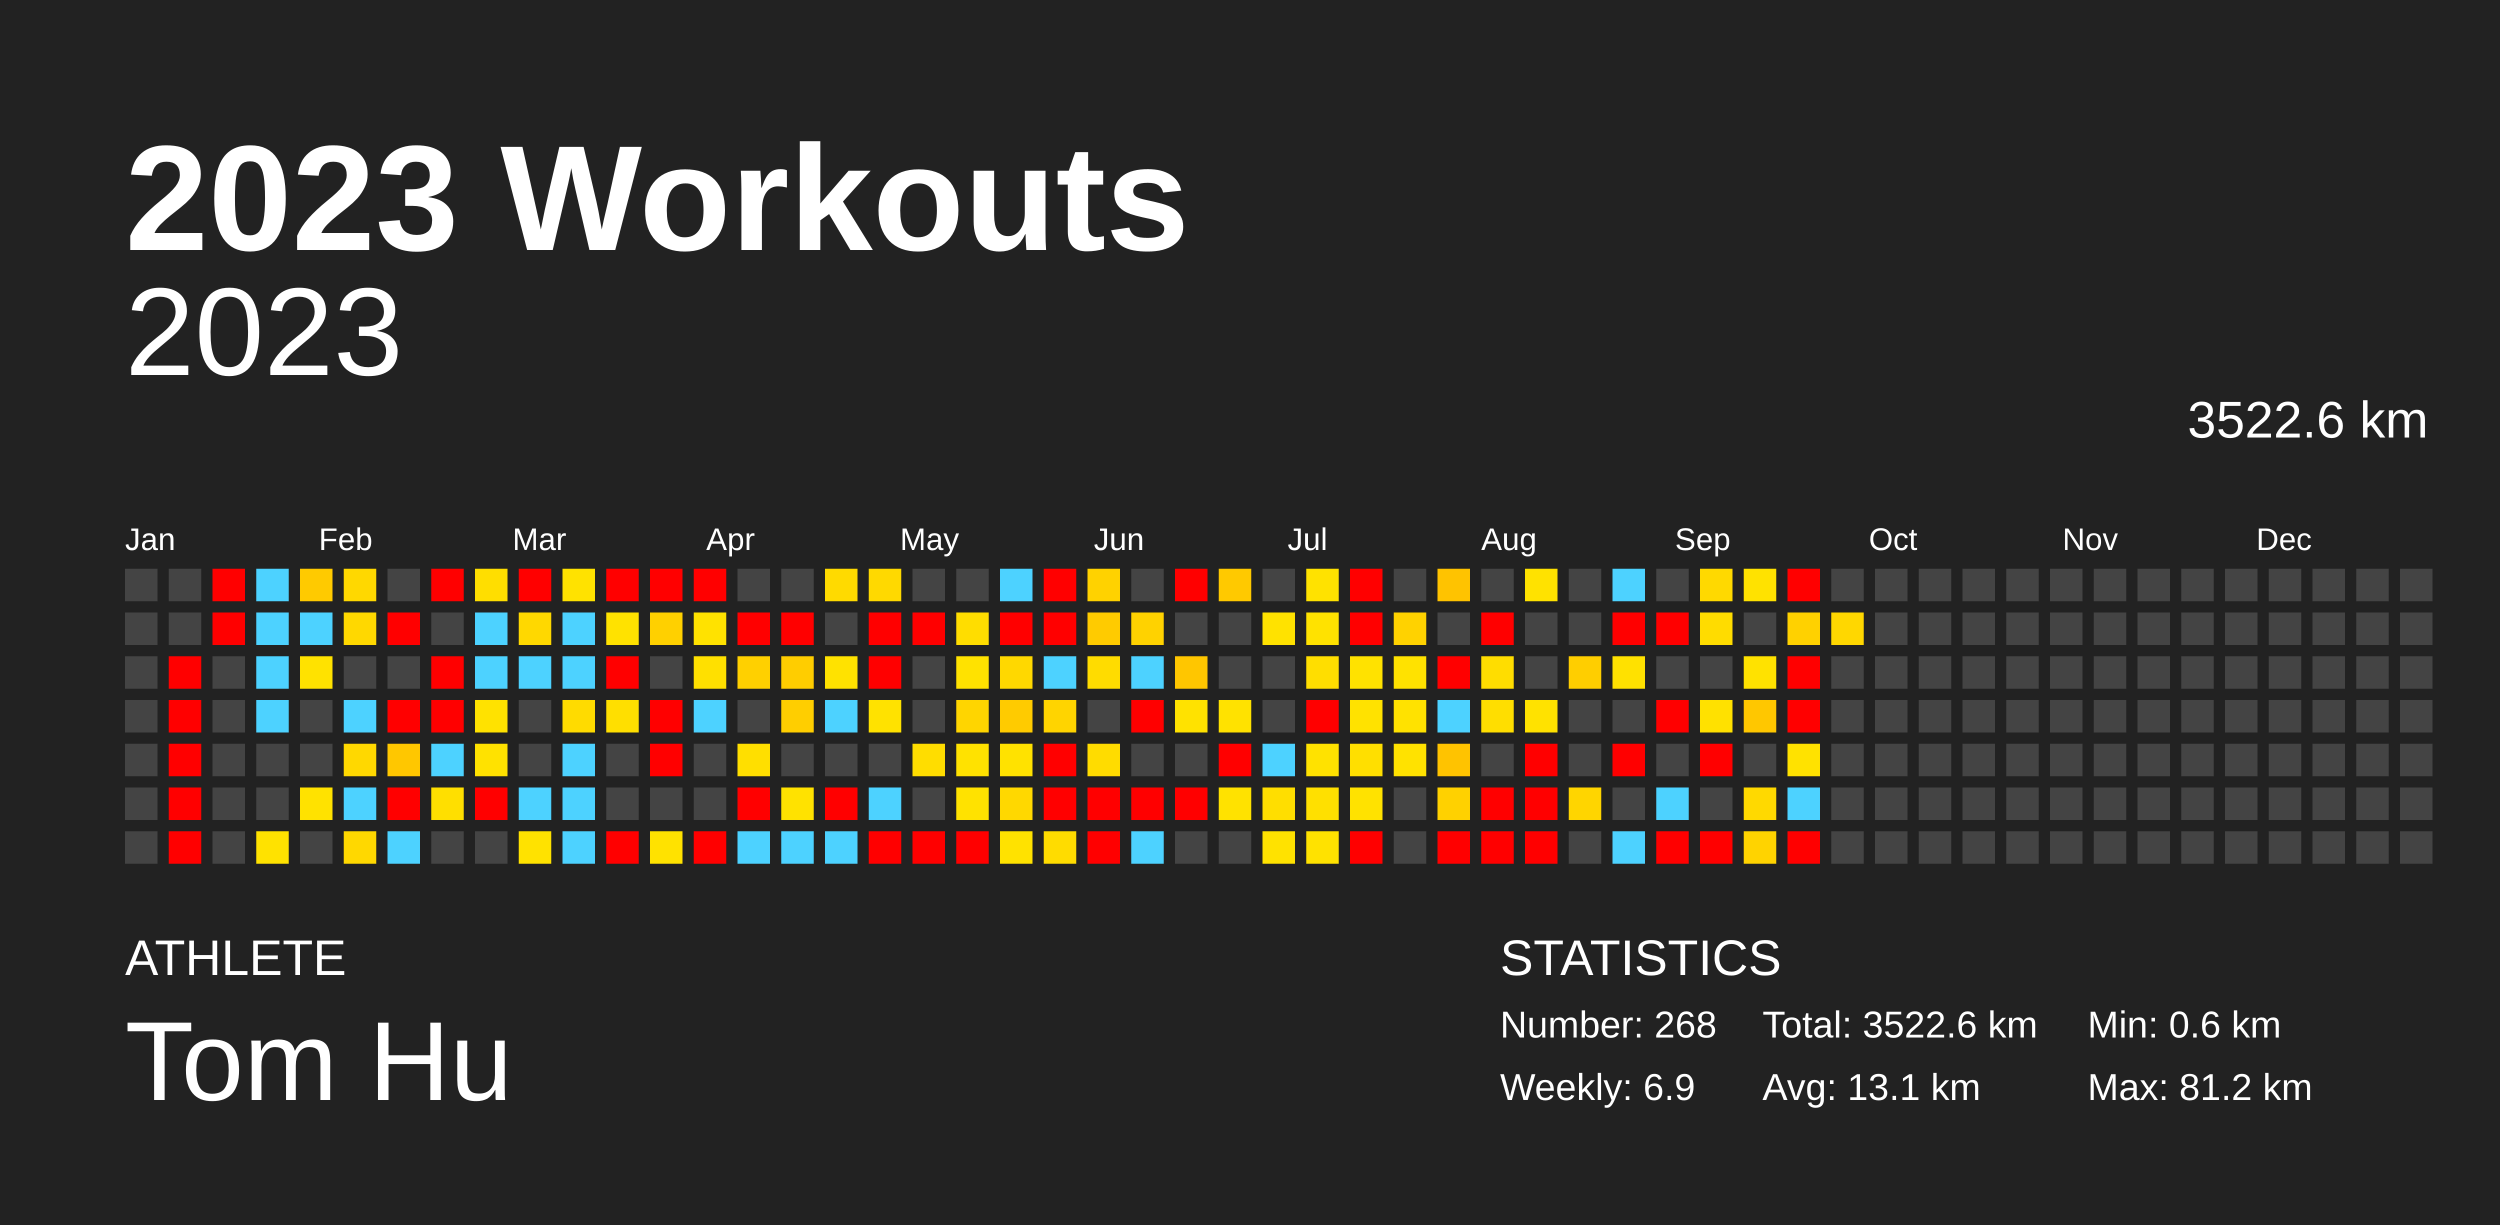
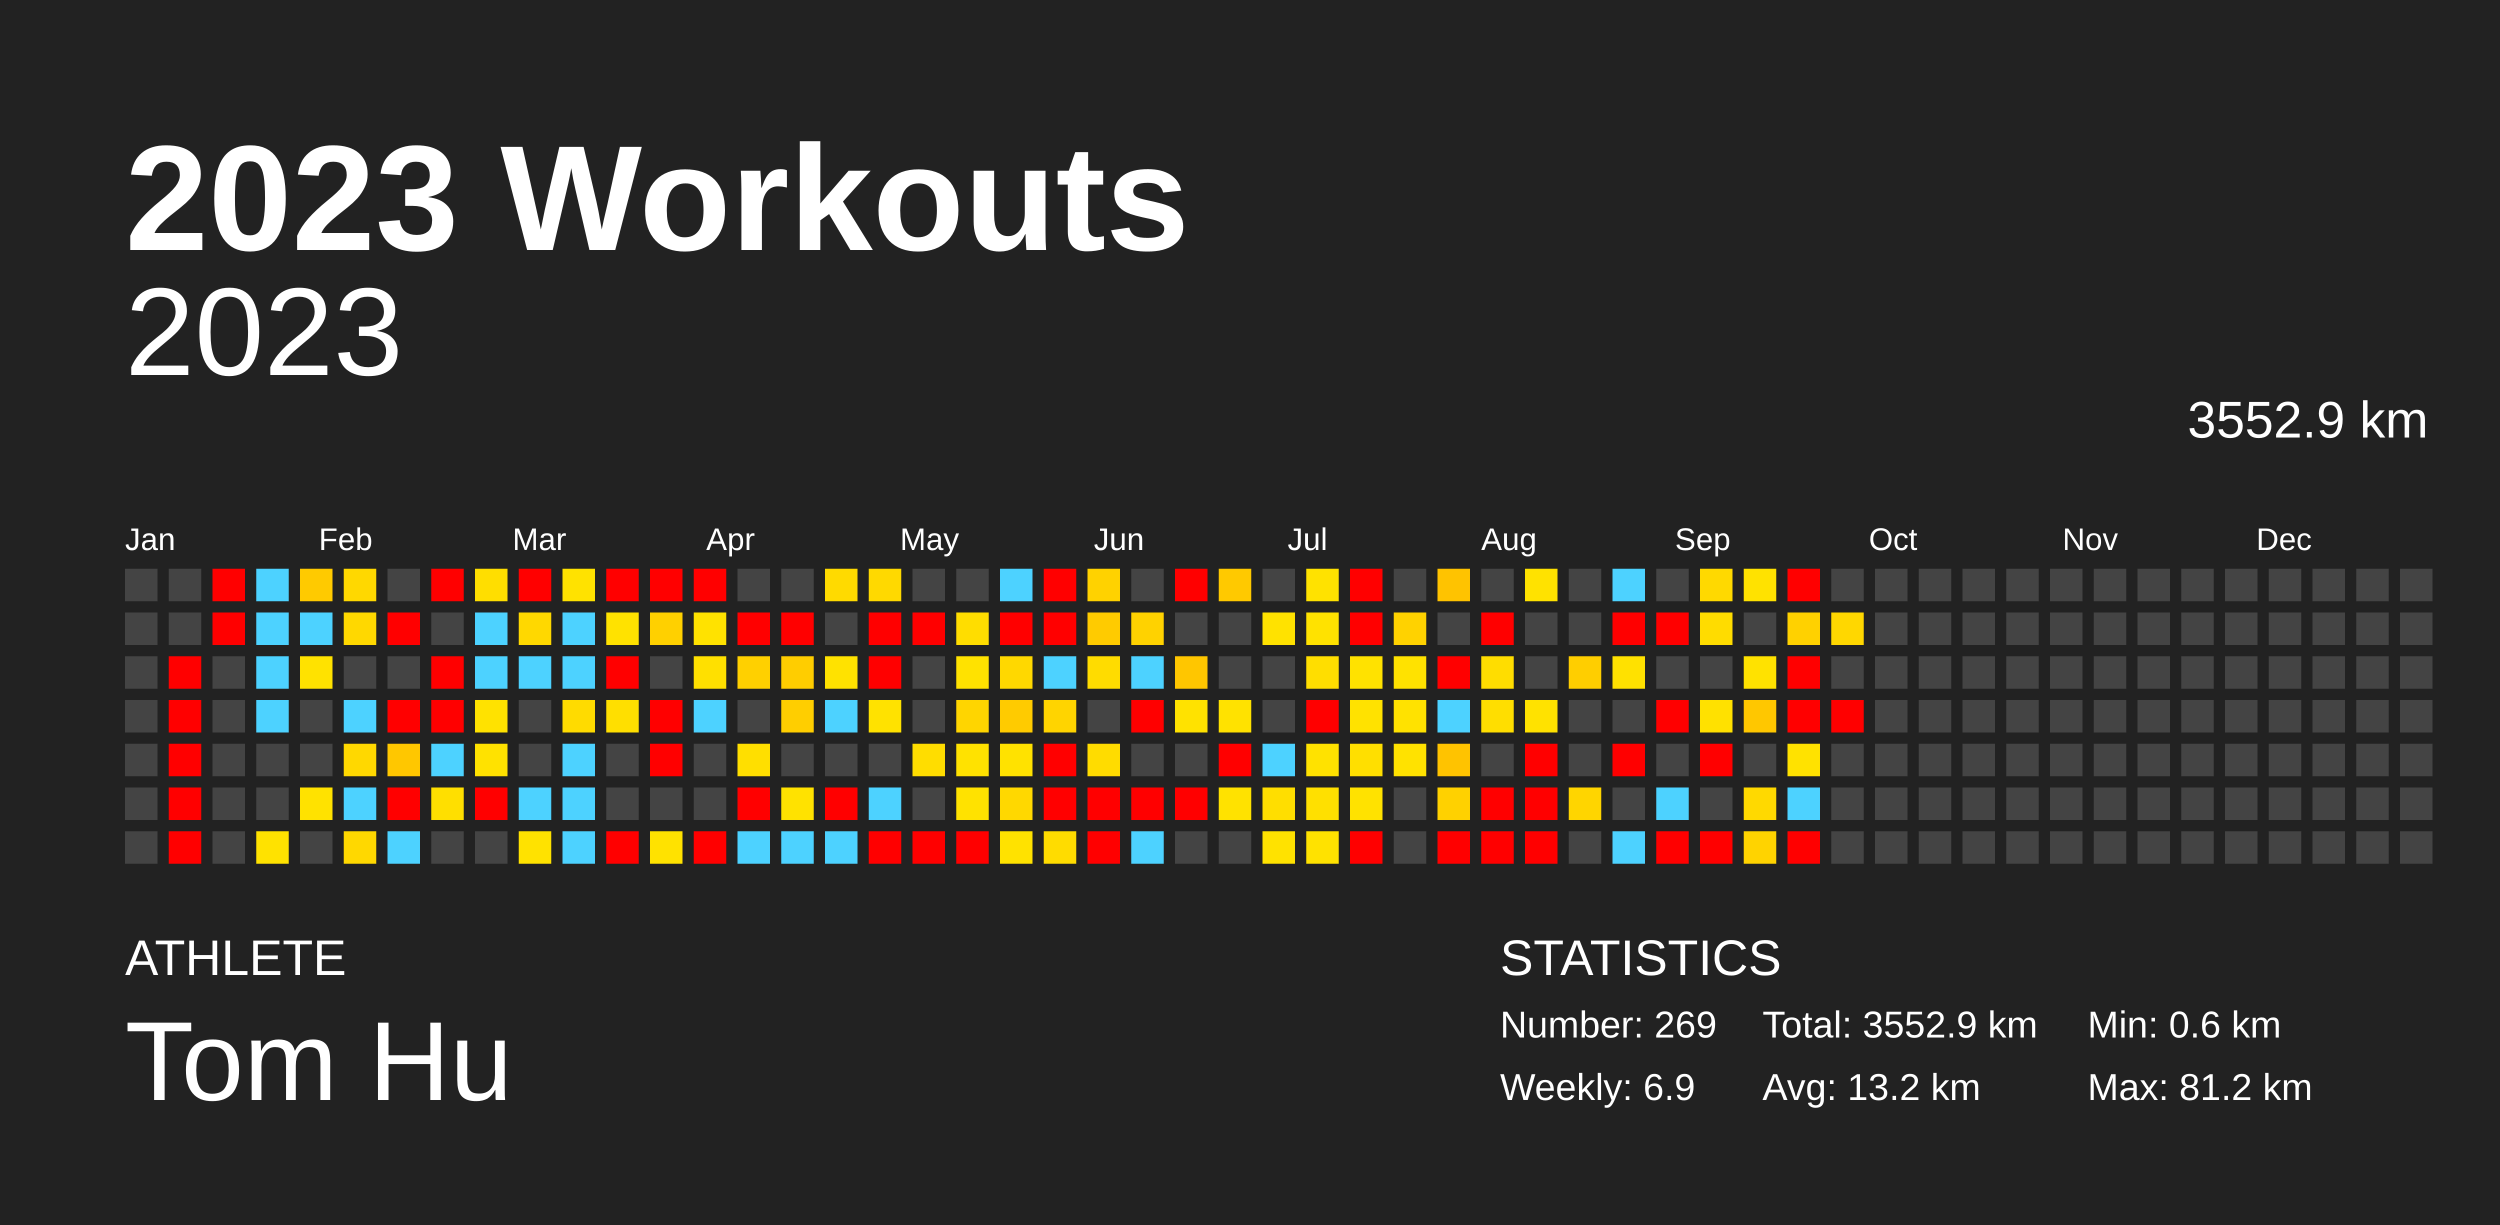
<svg xmlns="http://www.w3.org/2000/svg" baseProfile="full" height="98mm" version="1.1" viewBox="0,0,200,98" width="200mm">
  <defs />
  <rect fill="#222222" height="98" width="200" x="0" y="0" />
  <text fill="#FFFFFF" style="font-size:12px; font-family:Arial; font-weight:bold;" x="10" y="20">2023 Workouts</text>
  <text fill="#FFFFFF" style="font-size:4px; font-family:Arial" x="10" y="78">ATHLETE</text>
  <text fill="#FFFFFF" style="font-size:9px; font-family:Arial" x="10" y="88">Tom Hu</text>
  <text fill="#FFFFFF" style="font-size:4px; font-family:Arial" x="120" y="78">STATISTICS</text>
-   <text fill="#FFFFFF" style="font-size:3px; font-family:Arial" x="120" y="83">Number: 268</text>
+   <text fill="#FFFFFF" style="font-size:3px; font-family:Arial" x="120" y="83">Number: 269</text>
  <text fill="#FFFFFF" style="font-size:3px; font-family:Arial" x="120" y="88">Weekly: 6.9</text>
-   <text fill="#FFFFFF" style="font-size:3px; font-family:Arial" x="141" y="83">Total: 3522.6 km</text>
-   <text fill="#FFFFFF" style="font-size:3px; font-family:Arial" x="141" y="88">Avg: 13.1 km</text>
+   <text fill="#FFFFFF" style="font-size:3px; font-family:Arial" x="141" y="83">Total: 3552.9 km</text>
+   <text fill="#FFFFFF" style="font-size:3px; font-family:Arial" x="141" y="88">Avg: 13.2 km</text>
  <text fill="#FFFFFF" style="font-size:3px; font-family:Arial" x="167" y="83">Min: 0.6 km</text>
  <text fill="#FFFFFF" style="font-size:3px; font-family:Arial" x="167" y="88">Max: 81.2 km</text>
  <text alignment-baseline="hanging" fill="#FFFFFF" style="font-size:10.0px; font-family:Arial;" x="10" y="30">2023</text>
-   <text alignment-baseline="hanging" fill="#FFFFFF" style="font-size:4.125px; font-family:Arial;" x="175" y="35">3522.6 km</text>
+   <text alignment-baseline="hanging" fill="#FFFFFF" style="font-size:4.125px; font-family:Arial;" x="175" y="35">3552.9 km</text>
  <text fill="#FFFFFF" style="font-size:2.5px; font-family:Arial" x="10.0" y="44">Jan</text>
  <text fill="#FFFFFF" style="font-size:2.5px; font-family:Arial" x="25.5" y="44">Feb</text>
  <text fill="#FFFFFF" style="font-size:2.5px; font-family:Arial" x="41.0" y="44">Mar</text>
  <text fill="#FFFFFF" style="font-size:2.5px; font-family:Arial" x="56.5" y="44">Apr</text>
  <text fill="#FFFFFF" style="font-size:2.5px; font-family:Arial" x="72.0" y="44">May</text>
  <text fill="#FFFFFF" style="font-size:2.5px; font-family:Arial" x="87.5" y="44">Jun</text>
  <text fill="#FFFFFF" style="font-size:2.5px; font-family:Arial" x="103.0" y="44">Jul</text>
  <text fill="#FFFFFF" style="font-size:2.5px; font-family:Arial" x="118.5" y="44">Aug</text>
  <text fill="#FFFFFF" style="font-size:2.5px; font-family:Arial" x="134.0" y="44">Sep</text>
  <text fill="#FFFFFF" style="font-size:2.5px; font-family:Arial" x="149.5" y="44">Oct</text>
  <text fill="#FFFFFF" style="font-size:2.5px; font-family:Arial" x="165.0" y="44">Nov</text>
  <text fill="#FFFFFF" style="font-size:2.5px; font-family:Arial" x="180.5" y="44">Dec</text>
  <rect fill="#444444" height="2.6" width="2.6" x="10.0" y="45.5" />
  <rect fill="#444444" height="2.6" width="2.6" x="10.0" y="49.0" />
  <rect fill="#444444" height="2.6" width="2.6" x="10.0" y="52.5" />
  <rect fill="#444444" height="2.6" width="2.6" x="10.0" y="56.0" />
  <rect fill="#444444" height="2.6" width="2.6" x="10.0" y="59.5" />
  <rect fill="#444444" height="2.6" width="2.6" x="10.0" y="63.0" />
  <rect fill="#444444" height="2.6" width="2.6" x="10.0" y="66.5" />
  <rect fill="#444444" height="2.6" width="2.6" x="13.5" y="45.5" />
  <rect fill="#444444" height="2.6" width="2.6" x="13.5" y="49.0" />
  <rect fill="red" height="2.6" width="2.6" x="13.5" y="52.5" />
  <rect fill="red" height="2.6" width="2.6" x="13.5" y="56.0" />
  <rect fill="red" height="2.6" width="2.6" x="13.5" y="59.5" />
  <rect fill="red" height="2.6" width="2.6" x="13.5" y="63.0" />
  <rect fill="red" height="2.6" width="2.6" x="13.5" y="66.5" />
  <rect fill="red" height="2.6" width="2.6" x="17.0" y="45.5" />
  <rect fill="red" height="2.6" width="2.6" x="17.0" y="49.0" />
  <rect fill="#444444" height="2.6" width="2.6" x="17.0" y="52.5" />
  <rect fill="#444444" height="2.6" width="2.6" x="17.0" y="56.0" />
  <rect fill="#444444" height="2.6" width="2.6" x="17.0" y="59.5" />
  <rect fill="#444444" height="2.6" width="2.6" x="17.0" y="63.0" />
  <rect fill="#444444" height="2.6" width="2.6" x="17.0" y="66.5" />
  <rect fill="#4dd2ff" height="2.6" width="2.6" x="20.5" y="45.5" />
  <rect fill="#4dd2ff" height="2.6" width="2.6" x="20.5" y="49.0" />
  <rect fill="#4dd2ff" height="2.6" width="2.6" x="20.5" y="52.5" />
  <rect fill="#4dd2ff" height="2.6" width="2.6" x="20.5" y="56.0" />
  <rect fill="#444444" height="2.6" width="2.6" x="20.5" y="59.5" />
  <rect fill="#444444" height="2.6" width="2.6" x="20.5" y="63.0" />
  <rect fill="#ffe200" height="2.6" width="2.6" x="20.5" y="66.5" />
  <rect fill="#ffca00" height="2.6" width="2.6" x="24.0" y="45.5" />
  <rect fill="#4dd2ff" height="2.6" width="2.6" x="24.0" y="49.0" />
  <rect fill="#ffe200" height="2.6" width="2.6" x="24.0" y="52.5" />
  <rect fill="#444444" height="2.6" width="2.6" x="24.0" y="56.0" />
  <rect fill="#444444" height="2.6" width="2.6" x="24.0" y="59.5" />
  <rect fill="#ffe200" height="2.6" width="2.6" x="24.0" y="63.0" />
  <rect fill="#444444" height="2.6" width="2.6" x="24.0" y="66.5" />
  <rect fill="#ffd800" height="2.6" width="2.6" x="27.5" y="45.5" />
  <rect fill="#ffd800" height="2.6" width="2.6" x="27.5" y="49.0" />
  <rect fill="#444444" height="2.6" width="2.6" x="27.5" y="52.5" />
  <rect fill="#4dd2ff" height="2.6" width="2.6" x="27.5" y="56.0" />
  <rect fill="#ffd800" height="2.6" width="2.6" x="27.5" y="59.5" />
  <rect fill="#4dd2ff" height="2.6" width="2.6" x="27.5" y="63.0" />
  <rect fill="#ffd800" height="2.6" width="2.6" x="27.5" y="66.5" />
  <rect fill="#444444" height="2.6" width="2.6" x="31.0" y="45.5" />
  <rect fill="red" height="2.6" width="2.6" x="31.0" y="49.0" />
  <rect fill="#444444" height="2.6" width="2.6" x="31.0" y="52.5" />
  <rect fill="red" height="2.6" width="2.6" x="31.0" y="56.0" />
  <rect fill="#ffc700" height="2.6" width="2.6" x="31.0" y="59.5" />
  <rect fill="red" height="2.6" width="2.6" x="31.0" y="63.0" />
  <rect fill="#4dd2ff" height="2.6" width="2.6" x="31.0" y="66.5" />
  <rect fill="red" height="2.6" width="2.6" x="34.5" y="45.5" />
  <rect fill="#444444" height="2.6" width="2.6" x="34.5" y="49.0" />
  <rect fill="red" height="2.6" width="2.6" x="34.5" y="52.5" />
  <rect fill="red" height="2.6" width="2.6" x="34.5" y="56.0" />
  <rect fill="#4dd2ff" height="2.6" width="2.6" x="34.5" y="59.5" />
  <rect fill="#ffdf00" height="2.6" width="2.6" x="34.5" y="63.0" />
  <rect fill="#444444" height="2.6" width="2.6" x="34.5" y="66.5" />
  <rect fill="#ffde00" height="2.6" width="2.6" x="38.0" y="45.5" />
  <rect fill="#4dd2ff" height="2.6" width="2.6" x="38.0" y="49.0" />
  <rect fill="#4dd2ff" height="2.6" width="2.6" x="38.0" y="52.5" />
  <rect fill="#ffe200" height="2.6" width="2.6" x="38.0" y="56.0" />
  <rect fill="#ffe200" height="2.6" width="2.6" x="38.0" y="59.5" />
  <rect fill="red" height="2.6" width="2.6" x="38.0" y="63.0" />
  <rect fill="#444444" height="2.6" width="2.6" x="38.0" y="66.5" />
  <rect fill="red" height="2.6" width="2.6" x="41.5" y="45.5" />
  <rect fill="#ffd800" height="2.6" width="2.6" x="41.5" y="49.0" />
  <rect fill="#4dd2ff" height="2.6" width="2.6" x="41.5" y="52.5" />
  <rect fill="#444444" height="2.6" width="2.6" x="41.5" y="56.0" />
  <rect fill="#444444" height="2.6" width="2.6" x="41.5" y="59.5" />
  <rect fill="#4dd2ff" height="2.6" width="2.6" x="41.5" y="63.0" />
  <rect fill="#ffe200" height="2.6" width="2.6" x="41.5" y="66.5" />
  <rect fill="#ffe200" height="2.6" width="2.6" x="45.0" y="45.5" />
  <rect fill="#4dd2ff" height="2.6" width="2.6" x="45.0" y="49.0" />
  <rect fill="#4dd2ff" height="2.6" width="2.6" x="45.0" y="52.5" />
  <rect fill="#ffdb00" height="2.6" width="2.6" x="45.0" y="56.0" />
  <rect fill="#4dd2ff" height="2.6" width="2.6" x="45.0" y="59.5" />
  <rect fill="#4dd2ff" height="2.6" width="2.6" x="45.0" y="63.0" />
  <rect fill="#4dd2ff" height="2.6" width="2.6" x="45.0" y="66.5" />
  <rect fill="red" height="2.6" width="2.6" x="48.5" y="45.5" />
  <rect fill="#ffe200" height="2.6" width="2.6" x="48.5" y="49.0" />
  <rect fill="red" height="2.6" width="2.6" x="48.5" y="52.5" />
  <rect fill="#ffdf00" height="2.6" width="2.6" x="48.5" y="56.0" />
  <rect fill="#444444" height="2.6" width="2.6" x="48.5" y="59.5" />
  <rect fill="#444444" height="2.6" width="2.6" x="48.5" y="63.0" />
  <rect fill="red" height="2.6" width="2.6" x="48.5" y="66.5" />
  <rect fill="red" height="2.6" width="2.6" x="52.0" y="45.5" />
  <rect fill="#ffd000" height="2.6" width="2.6" x="52.0" y="49.0" />
  <rect fill="#444444" height="2.6" width="2.6" x="52.0" y="52.5" />
  <rect fill="red" height="2.6" width="2.6" x="52.0" y="56.0" />
  <rect fill="red" height="2.6" width="2.6" x="52.0" y="59.5" />
  <rect fill="#444444" height="2.6" width="2.6" x="52.0" y="63.0" />
  <rect fill="#ffe200" height="2.6" width="2.6" x="52.0" y="66.5" />
  <rect fill="red" height="2.6" width="2.6" x="55.5" y="45.5" />
  <rect fill="#ffe200" height="2.6" width="2.6" x="55.5" y="49.0" />
  <rect fill="#ffe000" height="2.6" width="2.6" x="55.5" y="52.5" />
  <rect fill="#4dd2ff" height="2.6" width="2.6" x="55.5" y="56.0" />
  <rect fill="#444444" height="2.6" width="2.6" x="55.5" y="59.5" />
  <rect fill="#444444" height="2.6" width="2.6" x="55.5" y="63.0" />
  <rect fill="red" height="2.6" width="2.6" x="55.5" y="66.5" />
  <rect fill="#444444" height="2.6" width="2.6" x="59.0" y="45.5" />
  <rect fill="red" height="2.6" width="2.6" x="59.0" y="49.0" />
  <rect fill="#ffd000" height="2.6" width="2.6" x="59.0" y="52.5" />
  <rect fill="#444444" height="2.6" width="2.6" x="59.0" y="56.0" />
  <rect fill="#ffdf00" height="2.6" width="2.6" x="59.0" y="59.5" />
  <rect fill="red" height="2.6" width="2.6" x="59.0" y="63.0" />
  <rect fill="#4dd2ff" height="2.6" width="2.6" x="59.0" y="66.5" />
  <rect fill="#444444" height="2.6" width="2.6" x="62.5" y="45.5" />
  <rect fill="red" height="2.6" width="2.6" x="62.5" y="49.0" />
  <rect fill="#ffcd00" height="2.6" width="2.6" x="62.5" y="52.5" />
  <rect fill="#ffce00" height="2.6" width="2.6" x="62.5" y="56.0" />
  <rect fill="#444444" height="2.6" width="2.6" x="62.5" y="59.5" />
  <rect fill="#ffe200" height="2.6" width="2.6" x="62.5" y="63.0" />
  <rect fill="#4dd2ff" height="2.6" width="2.6" x="62.5" y="66.5" />
  <rect fill="#ffda00" height="2.6" width="2.6" x="66.0" y="45.5" />
  <rect fill="#444444" height="2.6" width="2.6" x="66.0" y="49.0" />
  <rect fill="#ffe200" height="2.6" width="2.6" x="66.0" y="52.5" />
  <rect fill="#4dd2ff" height="2.6" width="2.6" x="66.0" y="56.0" />
  <rect fill="#444444" height="2.6" width="2.6" x="66.0" y="59.5" />
  <rect fill="red" height="2.6" width="2.6" x="66.0" y="63.0" />
  <rect fill="#4dd2ff" height="2.6" width="2.6" x="66.0" y="66.5" />
  <rect fill="#ffd900" height="2.6" width="2.6" x="69.5" y="45.5" />
  <rect fill="red" height="2.6" width="2.6" x="69.5" y="49.0" />
  <rect fill="red" height="2.6" width="2.6" x="69.5" y="52.5" />
  <rect fill="#ffe200" height="2.6" width="2.6" x="69.5" y="56.0" />
  <rect fill="#444444" height="2.6" width="2.6" x="69.5" y="59.5" />
  <rect fill="#4dd2ff" height="2.6" width="2.6" x="69.5" y="63.0" />
  <rect fill="red" height="2.6" width="2.6" x="69.5" y="66.5" />
  <rect fill="#444444" height="2.6" width="2.6" x="73.0" y="45.5" />
  <rect fill="red" height="2.6" width="2.6" x="73.0" y="49.0" />
  <rect fill="#444444" height="2.6" width="2.6" x="73.0" y="52.5" />
  <rect fill="#444444" height="2.6" width="2.6" x="73.0" y="56.0" />
  <rect fill="#ffdd00" height="2.6" width="2.6" x="73.0" y="59.5" />
  <rect fill="#444444" height="2.6" width="2.6" x="73.0" y="63.0" />
  <rect fill="red" height="2.6" width="2.6" x="73.0" y="66.5" />
  <rect fill="#444444" height="2.6" width="2.6" x="76.5" y="45.5" />
  <rect fill="#ffdd00" height="2.6" width="2.6" x="76.5" y="49.0" />
  <rect fill="#ffe200" height="2.6" width="2.6" x="76.5" y="52.5" />
  <rect fill="#ffd500" height="2.6" width="2.6" x="76.5" y="56.0" />
  <rect fill="#ffe200" height="2.6" width="2.6" x="76.5" y="59.5" />
  <rect fill="#ffe200" height="2.6" width="2.6" x="76.5" y="63.0" />
  <rect fill="red" height="2.6" width="2.6" x="76.5" y="66.5" />
  <rect fill="#4dd2ff" height="2.6" width="2.6" x="80.0" y="45.5" />
  <rect fill="red" height="2.6" width="2.6" x="80.0" y="49.0" />
  <rect fill="#ffd800" height="2.6" width="2.6" x="80.0" y="52.5" />
  <rect fill="#ffcb00" height="2.6" width="2.6" x="80.0" y="56.0" />
  <rect fill="#ffe200" height="2.6" width="2.6" x="80.0" y="59.5" />
  <rect fill="#ffd800" height="2.6" width="2.6" x="80.0" y="63.0" />
  <rect fill="#ffe200" height="2.6" width="2.6" x="80.0" y="66.5" />
  <rect fill="red" height="2.6" width="2.6" x="83.5" y="45.5" />
  <rect fill="red" height="2.6" width="2.6" x="83.5" y="49.0" />
  <rect fill="#4dd2ff" height="2.6" width="2.6" x="83.5" y="52.5" />
  <rect fill="#ffd400" height="2.6" width="2.6" x="83.5" y="56.0" />
  <rect fill="red" height="2.6" width="2.6" x="83.5" y="59.5" />
  <rect fill="red" height="2.6" width="2.6" x="83.5" y="63.0" />
  <rect fill="#ffdc00" height="2.6" width="2.6" x="83.5" y="66.5" />
  <rect fill="#ffd200" height="2.6" width="2.6" x="87.0" y="45.5" />
  <rect fill="#ffcb00" height="2.6" width="2.6" x="87.0" y="49.0" />
  <rect fill="#ffdc00" height="2.6" width="2.6" x="87.0" y="52.5" />
  <rect fill="#444444" height="2.6" width="2.6" x="87.0" y="56.0" />
  <rect fill="#ffdc00" height="2.6" width="2.6" x="87.0" y="59.5" />
  <rect fill="red" height="2.6" width="2.6" x="87.0" y="63.0" />
  <rect fill="red" height="2.6" width="2.6" x="87.0" y="66.5" />
  <rect fill="#444444" height="2.6" width="2.6" x="90.5" y="45.5" />
  <rect fill="#ffd200" height="2.6" width="2.6" x="90.5" y="49.0" />
  <rect fill="#4dd2ff" height="2.6" width="2.6" x="90.5" y="52.5" />
  <rect fill="red" height="2.6" width="2.6" x="90.5" y="56.0" />
  <rect fill="#444444" height="2.6" width="2.6" x="90.5" y="59.5" />
  <rect fill="red" height="2.6" width="2.6" x="90.5" y="63.0" />
  <rect fill="#4dd2ff" height="2.6" width="2.6" x="90.5" y="66.5" />
  <rect fill="red" height="2.6" width="2.6" x="94.0" y="45.5" />
  <rect fill="#444444" height="2.6" width="2.6" x="94.0" y="49.0" />
  <rect fill="#ffc600" height="2.6" width="2.6" x="94.0" y="52.5" />
  <rect fill="#ffe200" height="2.6" width="2.6" x="94.0" y="56.0" />
  <rect fill="#444444" height="2.6" width="2.6" x="94.0" y="59.5" />
  <rect fill="red" height="2.6" width="2.6" x="94.0" y="63.0" />
  <rect fill="#444444" height="2.6" width="2.6" x="94.0" y="66.5" />
  <rect fill="#ffc900" height="2.6" width="2.6" x="97.5" y="45.5" />
  <rect fill="#444444" height="2.6" width="2.6" x="97.5" y="49.0" />
  <rect fill="#444444" height="2.6" width="2.6" x="97.5" y="52.5" />
  <rect fill="#ffe200" height="2.6" width="2.6" x="97.5" y="56.0" />
  <rect fill="red" height="2.6" width="2.6" x="97.5" y="59.5" />
  <rect fill="#ffe200" height="2.6" width="2.6" x="97.5" y="63.0" />
  <rect fill="#444444" height="2.6" width="2.6" x="97.5" y="66.5" />
  <rect fill="#444444" height="2.6" width="2.6" x="101.0" y="45.5" />
  <rect fill="#ffe200" height="2.6" width="2.6" x="101.0" y="49.0" />
  <rect fill="#444444" height="2.6" width="2.6" x="101.0" y="52.5" />
  <rect fill="#444444" height="2.6" width="2.6" x="101.0" y="56.0" />
  <rect fill="#4dd2ff" height="2.6" width="2.6" x="101.0" y="59.5" />
  <rect fill="#ffde00" height="2.6" width="2.6" x="101.0" y="63.0" />
  <rect fill="#ffe200" height="2.6" width="2.6" x="101.0" y="66.5" />
  <rect fill="#ffe200" height="2.6" width="2.6" x="104.5" y="45.5" />
  <rect fill="#ffe200" height="2.6" width="2.6" x="104.5" y="49.0" />
  <rect fill="#ffde00" height="2.6" width="2.6" x="104.5" y="52.5" />
  <rect fill="red" height="2.6" width="2.6" x="104.5" y="56.0" />
  <rect fill="#ffe200" height="2.6" width="2.6" x="104.5" y="59.5" />
  <rect fill="#ffe000" height="2.6" width="2.6" x="104.5" y="63.0" />
  <rect fill="#ffe200" height="2.6" width="2.6" x="104.5" y="66.5" />
  <rect fill="red" height="2.6" width="2.6" x="108.0" y="45.5" />
  <rect fill="red" height="2.6" width="2.6" x="108.0" y="49.0" />
  <rect fill="#ffe200" height="2.6" width="2.6" x="108.0" y="52.5" />
  <rect fill="#ffe200" height="2.6" width="2.6" x="108.0" y="56.0" />
  <rect fill="#ffdf00" height="2.6" width="2.6" x="108.0" y="59.5" />
  <rect fill="#ffe200" height="2.6" width="2.6" x="108.0" y="63.0" />
  <rect fill="red" height="2.6" width="2.6" x="108.0" y="66.5" />
  <rect fill="#444444" height="2.6" width="2.6" x="111.5" y="45.5" />
  <rect fill="#ffd200" height="2.6" width="2.6" x="111.5" y="49.0" />
  <rect fill="#ffe200" height="2.6" width="2.6" x="111.5" y="52.5" />
  <rect fill="#ffe200" height="2.6" width="2.6" x="111.5" y="56.0" />
  <rect fill="#ffe200" height="2.6" width="2.6" x="111.5" y="59.5" />
  <rect fill="#444444" height="2.6" width="2.6" x="111.5" y="63.0" />
  <rect fill="#444444" height="2.6" width="2.6" x="111.5" y="66.5" />
  <rect fill="#ffc300" height="2.6" width="2.6" x="115.0" y="45.5" />
  <rect fill="#444444" height="2.6" width="2.6" x="115.0" y="49.0" />
  <rect fill="red" height="2.6" width="2.6" x="115.0" y="52.5" />
  <rect fill="#4dd2ff" height="2.6" width="2.6" x="115.0" y="56.0" />
  <rect fill="#ffc300" height="2.6" width="2.6" x="115.0" y="59.5" />
  <rect fill="#ffd100" height="2.6" width="2.6" x="115.0" y="63.0" />
  <rect fill="red" height="2.6" width="2.6" x="115.0" y="66.5" />
  <rect fill="#444444" height="2.6" width="2.6" x="118.5" y="45.5" />
  <rect fill="red" height="2.6" width="2.6" x="118.5" y="49.0" />
  <rect fill="#ffdd00" height="2.6" width="2.6" x="118.5" y="52.5" />
  <rect fill="#ffde00" height="2.6" width="2.6" x="118.5" y="56.0" />
  <rect fill="#444444" height="2.6" width="2.6" x="118.5" y="59.5" />
  <rect fill="red" height="2.6" width="2.6" x="118.5" y="63.0" />
  <rect fill="red" height="2.6" width="2.6" x="118.5" y="66.5" />
  <rect fill="#ffe200" height="2.6" width="2.6" x="122.0" y="45.5" />
  <rect fill="#444444" height="2.6" width="2.6" x="122.0" y="49.0" />
  <rect fill="#444444" height="2.6" width="2.6" x="122.0" y="52.5" />
  <rect fill="#ffe200" height="2.6" width="2.6" x="122.0" y="56.0" />
  <rect fill="red" height="2.6" width="2.6" x="122.0" y="59.5" />
  <rect fill="red" height="2.6" width="2.6" x="122.0" y="63.0" />
  <rect fill="red" height="2.6" width="2.6" x="122.0" y="66.5" />
  <rect fill="#444444" height="2.6" width="2.6" x="125.5" y="45.5" />
  <rect fill="#444444" height="2.6" width="2.6" x="125.5" y="49.0" />
  <rect fill="#ffce00" height="2.6" width="2.6" x="125.5" y="52.5" />
  <rect fill="#444444" height="2.6" width="2.6" x="125.5" y="56.0" />
  <rect fill="#444444" height="2.6" width="2.6" x="125.5" y="59.5" />
  <rect fill="#ffd500" height="2.6" width="2.6" x="125.5" y="63.0" />
  <rect fill="#444444" height="2.6" width="2.6" x="125.5" y="66.5" />
  <rect fill="#4dd2ff" height="2.6" width="2.6" x="129.0" y="45.5" />
  <rect fill="red" height="2.6" width="2.6" x="129.0" y="49.0" />
  <rect fill="#ffe100" height="2.6" width="2.6" x="129.0" y="52.5" />
  <rect fill="#444444" height="2.6" width="2.6" x="129.0" y="56.0" />
  <rect fill="red" height="2.6" width="2.6" x="129.0" y="59.5" />
  <rect fill="#444444" height="2.6" width="2.6" x="129.0" y="63.0" />
  <rect fill="#4dd2ff" height="2.6" width="2.6" x="129.0" y="66.5" />
  <rect fill="#444444" height="2.6" width="2.6" x="132.5" y="45.5" />
  <rect fill="red" height="2.6" width="2.6" x="132.5" y="49.0" />
  <rect fill="#444444" height="2.6" width="2.6" x="132.5" y="52.5" />
  <rect fill="red" height="2.6" width="2.6" x="132.5" y="56.0" />
  <rect fill="#444444" height="2.6" width="2.6" x="132.5" y="59.5" />
  <rect fill="#4dd2ff" height="2.6" width="2.6" x="132.5" y="63.0" />
  <rect fill="red" height="2.6" width="2.6" x="132.5" y="66.5" />
  <rect fill="#ffd900" height="2.6" width="2.6" x="136.0" y="45.5" />
  <rect fill="#ffdc00" height="2.6" width="2.6" x="136.0" y="49.0" />
  <rect fill="#444444" height="2.6" width="2.6" x="136.0" y="52.5" />
  <rect fill="#ffe100" height="2.6" width="2.6" x="136.0" y="56.0" />
  <rect fill="red" height="2.6" width="2.6" x="136.0" y="59.5" />
  <rect fill="#444444" height="2.6" width="2.6" x="136.0" y="63.0" />
  <rect fill="red" height="2.6" width="2.6" x="136.0" y="66.5" />
  <rect fill="#ffe200" height="2.6" width="2.6" x="139.5" y="45.5" />
  <rect fill="#444444" height="2.6" width="2.6" x="139.5" y="49.0" />
  <rect fill="#ffe200" height="2.6" width="2.6" x="139.5" y="52.5" />
  <rect fill="#ffc700" height="2.6" width="2.6" x="139.5" y="56.0" />
  <rect fill="#444444" height="2.6" width="2.6" x="139.5" y="59.5" />
  <rect fill="#ffd900" height="2.6" width="2.6" x="139.5" y="63.0" />
  <rect fill="#ffd300" height="2.6" width="2.6" x="139.5" y="66.5" />
  <rect fill="red" height="2.6" width="2.6" x="143.0" y="45.5" />
  <rect fill="#ffd100" height="2.6" width="2.6" x="143.0" y="49.0" />
  <rect fill="red" height="2.6" width="2.6" x="143.0" y="52.5" />
  <rect fill="red" height="2.6" width="2.6" x="143.0" y="56.0" />
  <rect fill="#ffe200" height="2.6" width="2.6" x="143.0" y="59.5" />
  <rect fill="#4dd2ff" height="2.6" width="2.6" x="143.0" y="63.0" />
  <rect fill="red" height="2.6" width="2.6" x="143.0" y="66.5" />
  <rect fill="#444444" height="2.6" width="2.6" x="146.5" y="45.5" />
  <rect fill="#ffd700" height="2.6" width="2.6" x="146.5" y="49.0" />
  <rect fill="#444444" height="2.6" width="2.6" x="146.5" y="52.5" />
-   <rect fill="#444444" height="2.6" width="2.6" x="146.5" y="56.0" />
+   <rect fill="red" height="2.6" width="2.6" x="146.5" y="56.0" />
  <rect fill="#444444" height="2.6" width="2.6" x="146.5" y="59.5" />
  <rect fill="#444444" height="2.6" width="2.6" x="146.5" y="63.0" />
  <rect fill="#444444" height="2.6" width="2.6" x="146.5" y="66.5" />
  <rect fill="#444444" height="2.6" width="2.6" x="150.0" y="45.5" />
  <rect fill="#444444" height="2.6" width="2.6" x="150.0" y="49.0" />
  <rect fill="#444444" height="2.6" width="2.6" x="150.0" y="52.5" />
  <rect fill="#444444" height="2.6" width="2.6" x="150.0" y="56.0" />
  <rect fill="#444444" height="2.6" width="2.6" x="150.0" y="59.5" />
  <rect fill="#444444" height="2.6" width="2.6" x="150.0" y="63.0" />
  <rect fill="#444444" height="2.6" width="2.6" x="150.0" y="66.5" />
  <rect fill="#444444" height="2.6" width="2.6" x="153.5" y="45.5" />
  <rect fill="#444444" height="2.6" width="2.6" x="153.5" y="49.0" />
  <rect fill="#444444" height="2.6" width="2.6" x="153.5" y="52.5" />
  <rect fill="#444444" height="2.6" width="2.6" x="153.5" y="56.0" />
  <rect fill="#444444" height="2.6" width="2.6" x="153.5" y="59.5" />
  <rect fill="#444444" height="2.6" width="2.6" x="153.5" y="63.0" />
  <rect fill="#444444" height="2.6" width="2.6" x="153.5" y="66.5" />
  <rect fill="#444444" height="2.6" width="2.6" x="157.0" y="45.5" />
  <rect fill="#444444" height="2.6" width="2.6" x="157.0" y="49.0" />
  <rect fill="#444444" height="2.6" width="2.6" x="157.0" y="52.5" />
  <rect fill="#444444" height="2.6" width="2.6" x="157.0" y="56.0" />
  <rect fill="#444444" height="2.6" width="2.6" x="157.0" y="59.5" />
  <rect fill="#444444" height="2.6" width="2.6" x="157.0" y="63.0" />
  <rect fill="#444444" height="2.6" width="2.6" x="157.0" y="66.5" />
  <rect fill="#444444" height="2.6" width="2.6" x="160.5" y="45.5" />
  <rect fill="#444444" height="2.6" width="2.6" x="160.5" y="49.0" />
  <rect fill="#444444" height="2.6" width="2.6" x="160.5" y="52.5" />
  <rect fill="#444444" height="2.6" width="2.6" x="160.5" y="56.0" />
  <rect fill="#444444" height="2.6" width="2.6" x="160.5" y="59.5" />
  <rect fill="#444444" height="2.6" width="2.6" x="160.5" y="63.0" />
  <rect fill="#444444" height="2.6" width="2.6" x="160.5" y="66.5" />
  <rect fill="#444444" height="2.6" width="2.6" x="164.0" y="45.5" />
  <rect fill="#444444" height="2.6" width="2.6" x="164.0" y="49.0" />
  <rect fill="#444444" height="2.6" width="2.6" x="164.0" y="52.5" />
  <rect fill="#444444" height="2.6" width="2.6" x="164.0" y="56.0" />
  <rect fill="#444444" height="2.6" width="2.6" x="164.0" y="59.5" />
  <rect fill="#444444" height="2.6" width="2.6" x="164.0" y="63.0" />
  <rect fill="#444444" height="2.6" width="2.6" x="164.0" y="66.5" />
  <rect fill="#444444" height="2.6" width="2.6" x="167.5" y="45.5" />
  <rect fill="#444444" height="2.6" width="2.6" x="167.5" y="49.0" />
  <rect fill="#444444" height="2.6" width="2.6" x="167.5" y="52.5" />
  <rect fill="#444444" height="2.6" width="2.6" x="167.5" y="56.0" />
  <rect fill="#444444" height="2.6" width="2.6" x="167.5" y="59.5" />
  <rect fill="#444444" height="2.6" width="2.6" x="167.5" y="63.0" />
  <rect fill="#444444" height="2.6" width="2.6" x="167.5" y="66.5" />
  <rect fill="#444444" height="2.6" width="2.6" x="171.0" y="45.5" />
  <rect fill="#444444" height="2.6" width="2.6" x="171.0" y="49.0" />
  <rect fill="#444444" height="2.6" width="2.6" x="171.0" y="52.5" />
  <rect fill="#444444" height="2.6" width="2.6" x="171.0" y="56.0" />
  <rect fill="#444444" height="2.6" width="2.6" x="171.0" y="59.5" />
  <rect fill="#444444" height="2.6" width="2.6" x="171.0" y="63.0" />
  <rect fill="#444444" height="2.6" width="2.6" x="171.0" y="66.5" />
  <rect fill="#444444" height="2.6" width="2.6" x="174.5" y="45.5" />
  <rect fill="#444444" height="2.6" width="2.6" x="174.5" y="49.0" />
  <rect fill="#444444" height="2.6" width="2.6" x="174.5" y="52.5" />
  <rect fill="#444444" height="2.6" width="2.6" x="174.5" y="56.0" />
  <rect fill="#444444" height="2.6" width="2.6" x="174.5" y="59.5" />
  <rect fill="#444444" height="2.6" width="2.6" x="174.5" y="63.0" />
  <rect fill="#444444" height="2.6" width="2.6" x="174.5" y="66.5" />
  <rect fill="#444444" height="2.6" width="2.6" x="178.0" y="45.5" />
  <rect fill="#444444" height="2.6" width="2.6" x="178.0" y="49.0" />
  <rect fill="#444444" height="2.6" width="2.6" x="178.0" y="52.5" />
  <rect fill="#444444" height="2.6" width="2.6" x="178.0" y="56.0" />
  <rect fill="#444444" height="2.6" width="2.6" x="178.0" y="59.5" />
  <rect fill="#444444" height="2.6" width="2.6" x="178.0" y="63.0" />
  <rect fill="#444444" height="2.6" width="2.6" x="178.0" y="66.5" />
  <rect fill="#444444" height="2.6" width="2.6" x="181.5" y="45.5" />
  <rect fill="#444444" height="2.6" width="2.6" x="181.5" y="49.0" />
  <rect fill="#444444" height="2.6" width="2.6" x="181.5" y="52.5" />
  <rect fill="#444444" height="2.6" width="2.6" x="181.5" y="56.0" />
  <rect fill="#444444" height="2.6" width="2.6" x="181.5" y="59.5" />
  <rect fill="#444444" height="2.6" width="2.6" x="181.5" y="63.0" />
  <rect fill="#444444" height="2.6" width="2.6" x="181.5" y="66.5" />
  <rect fill="#444444" height="2.6" width="2.6" x="185.0" y="45.5" />
  <rect fill="#444444" height="2.6" width="2.6" x="185.0" y="49.0" />
  <rect fill="#444444" height="2.6" width="2.6" x="185.0" y="52.5" />
  <rect fill="#444444" height="2.6" width="2.6" x="185.0" y="56.0" />
  <rect fill="#444444" height="2.6" width="2.6" x="185.0" y="59.5" />
  <rect fill="#444444" height="2.6" width="2.6" x="185.0" y="63.0" />
  <rect fill="#444444" height="2.6" width="2.6" x="185.0" y="66.5" />
  <rect fill="#444444" height="2.6" width="2.6" x="188.5" y="45.5" />
  <rect fill="#444444" height="2.6" width="2.6" x="188.5" y="49.0" />
  <rect fill="#444444" height="2.6" width="2.6" x="188.5" y="52.5" />
  <rect fill="#444444" height="2.6" width="2.6" x="188.5" y="56.0" />
  <rect fill="#444444" height="2.6" width="2.6" x="188.5" y="59.5" />
  <rect fill="#444444" height="2.6" width="2.6" x="188.5" y="63.0" />
  <rect fill="#444444" height="2.6" width="2.6" x="188.5" y="66.5" />
  <rect fill="#444444" height="2.6" width="2.6" x="192.0" y="45.5" />
  <rect fill="#444444" height="2.6" width="2.6" x="192.0" y="49.0" />
  <rect fill="#444444" height="2.6" width="2.6" x="192.0" y="52.5" />
  <rect fill="#444444" height="2.6" width="2.6" x="192.0" y="56.0" />
  <rect fill="#444444" height="2.6" width="2.6" x="192.0" y="59.5" />
  <rect fill="#444444" height="2.6" width="2.6" x="192.0" y="63.0" />
  <rect fill="#444444" height="2.6" width="2.6" x="192.0" y="66.5" />
</svg>
